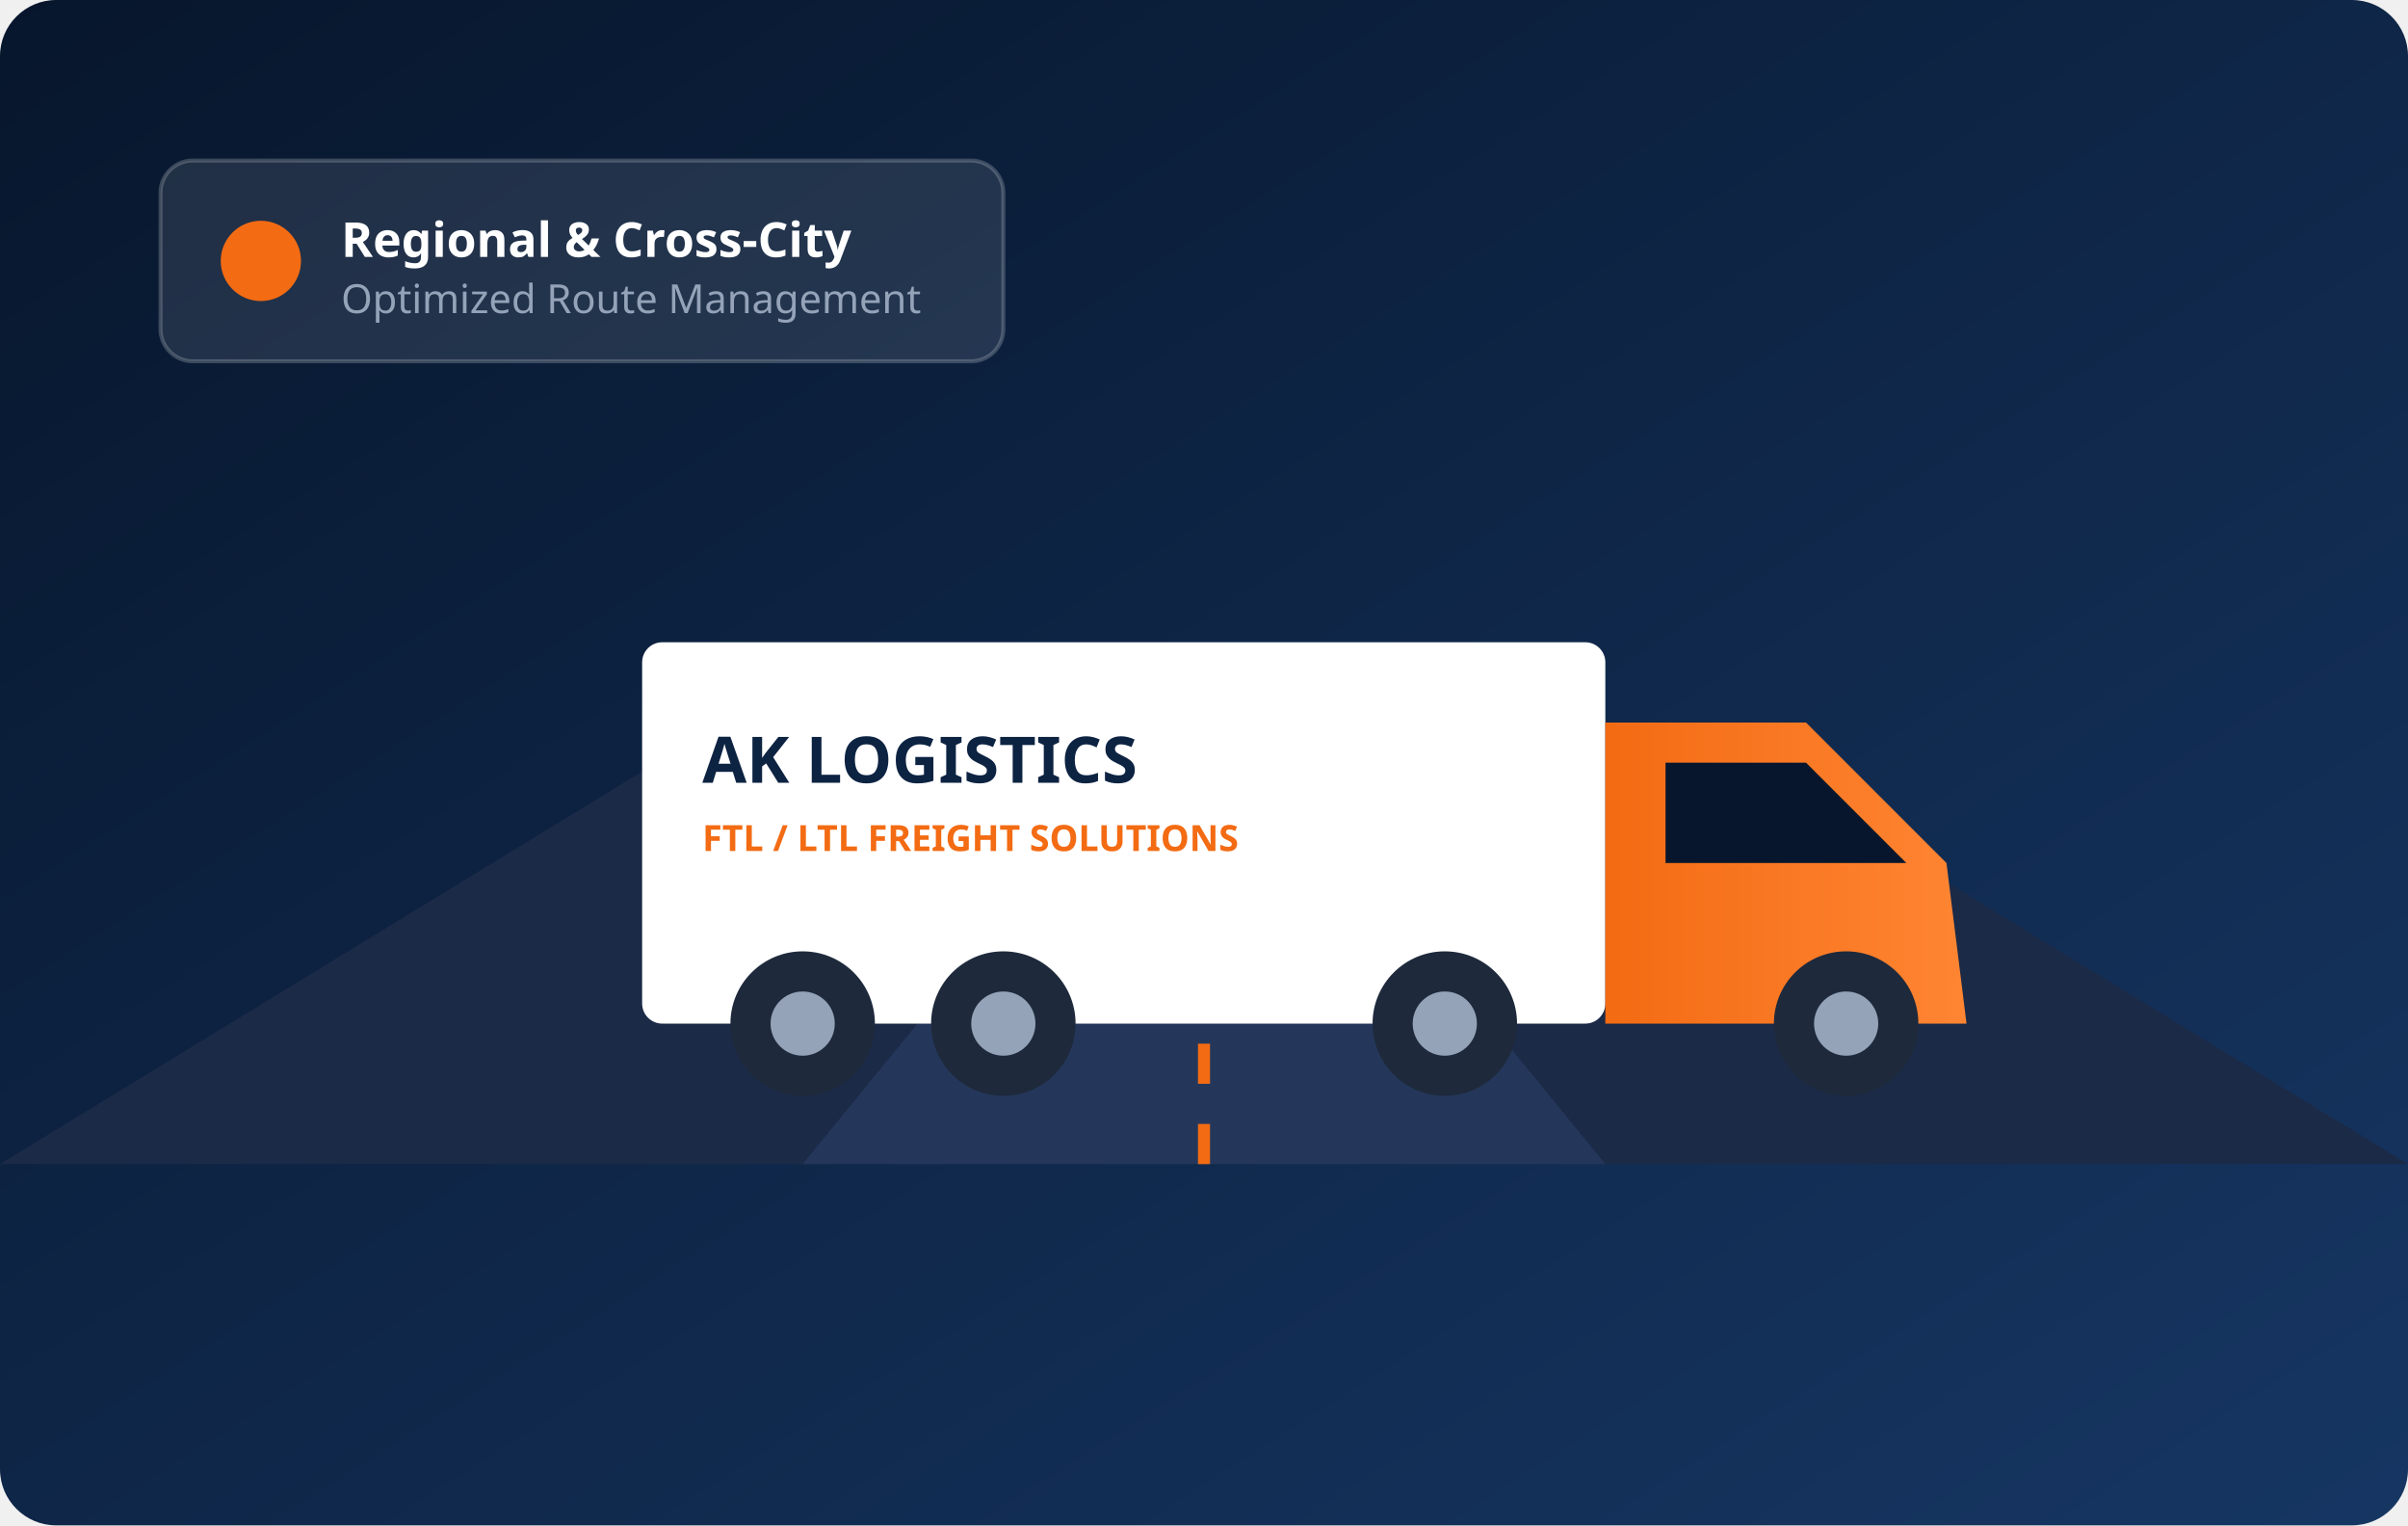
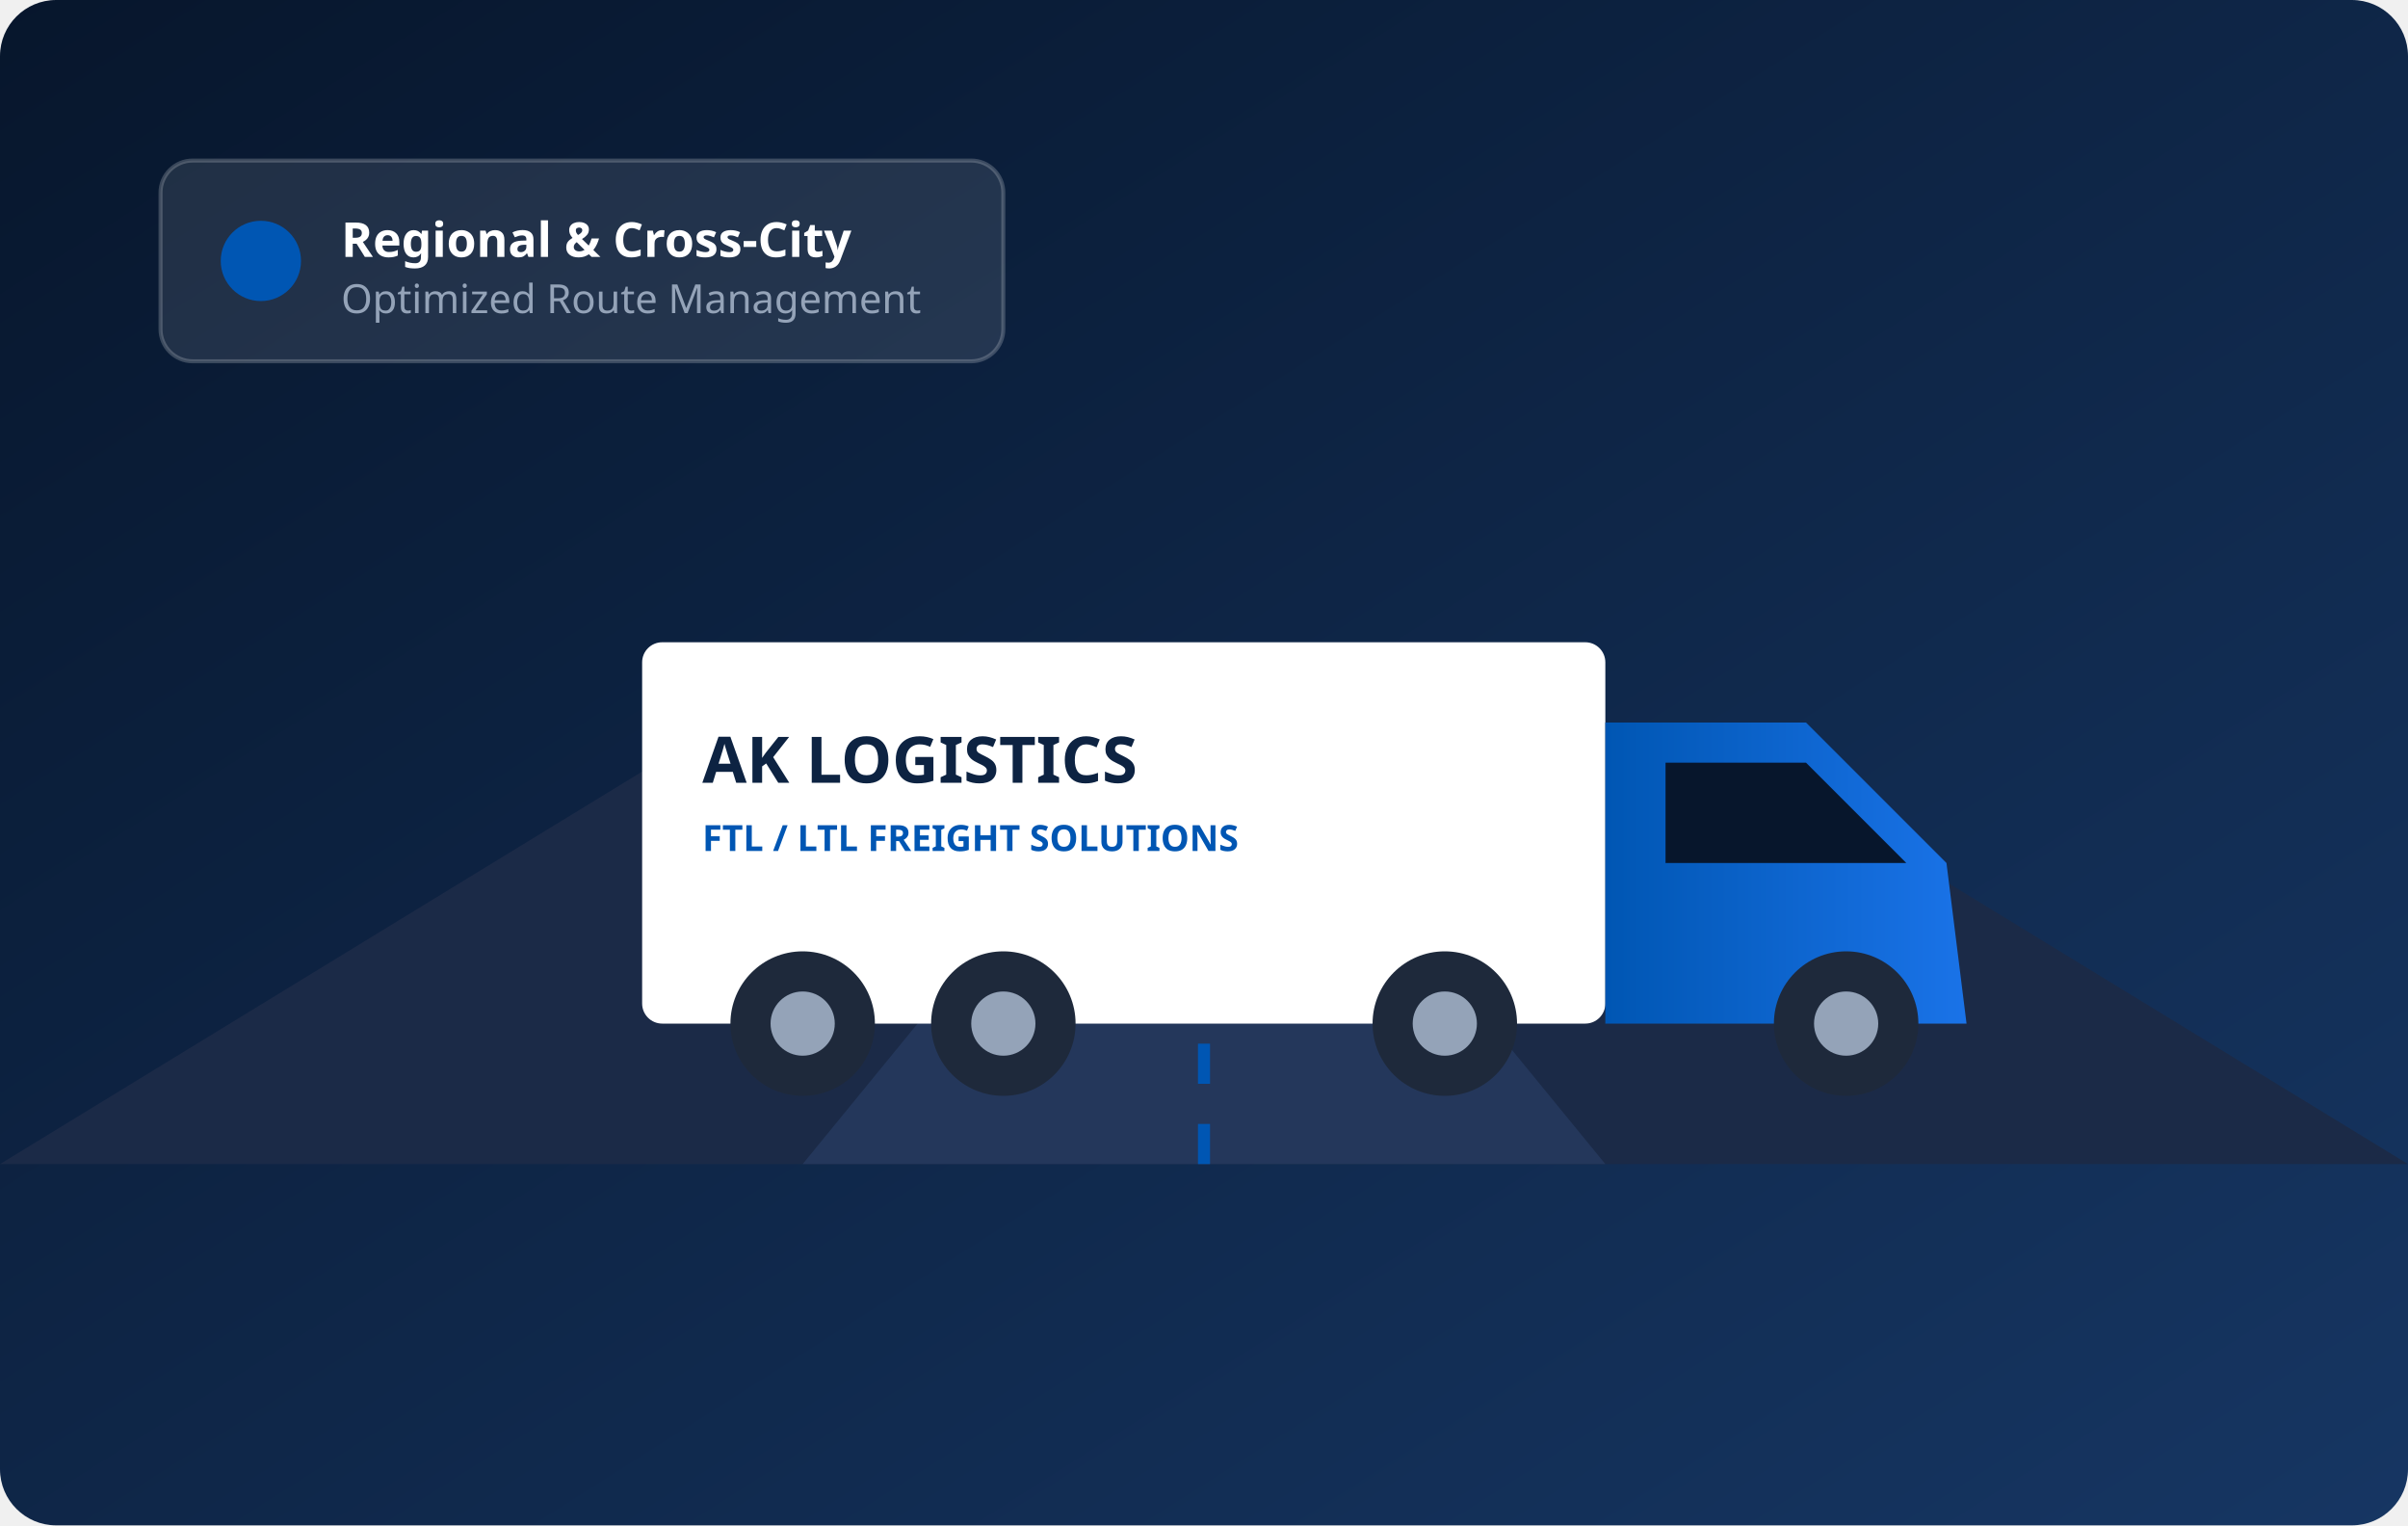
<svg xmlns="http://www.w3.org/2000/svg" viewBox="0 0 600 380" width="100%" height="100%">
  <defs>
    <linearGradient id="tGrad" x1="0%" y1="0%" x2="100%" y2="100%">
      <stop offset="0%" stop-color="#07162c" />
      <stop offset="100%" stop-color="#163663" />
    </linearGradient>
    <linearGradient id="orangeG" x1="0%" y1="0%" x2="100%" y2="0%">
-       <stop offset="0%" stop-color="#f36b13" />
-       <stop offset="100%" stop-color="#ff8533" />
+       <stop offset="0%" stop-color="#0056b3" />
+       <stop offset="100%" stop-color="#1a73e8" />
    </linearGradient>
  </defs>
  <rect width="600" height="380" rx="14" fill="url(#tGrad)" />
  <polygon points="0,290 600,290 420,180 180,180" fill="#1b2a47" />
  <polygon points="200,290 400,290 310,180 290,180" fill="#24375b" />
-   <line x1="300" y1="180" x2="300" y2="290" stroke="#f36b13" stroke-width="3" stroke-dasharray="10,10" />
+   <line x1="300" y1="180" x2="300" y2="290" stroke="#0056b3" stroke-width="3" stroke-dasharray="10,10" />
  <g transform="translate(110, 130)">
    <rect x="50" y="30" width="240" height="95" rx="5" fill="#ffffff" />
    <text x="65" y="65" font-family="'Plus Jakarta Sans', sans-serif" font-weight="900" font-size="16" fill="#0d2342">AK LOGISTICS</text>
-     <text x="65" y="82" font-family="'Plus Jakarta Sans', sans-serif" font-weight="700" font-size="9" fill="#f36b13">FTL / LTL FREIGHT SOLUTIONS</text>
+     <text x="65" y="82" font-family="'Plus Jakarta Sans', sans-serif" font-weight="700" font-size="9" fill="#0056b3">FTL / LTL FREIGHT SOLUTIONS</text>
    <path d="M 290 50 L 340 50 L 375 85 L 380 125 L 290 125 Z" fill="url(#orangeG)" />
    <path d="M 305 60 L 340 60 L 365 85 L 305 85 Z" fill="#07162c" />
    <circle cx="90" cy="125" r="18" fill="#1e293b" />
    <circle cx="90" cy="125" r="8" fill="#94a3b8" />
    <circle cx="140" cy="125" r="18" fill="#1e293b" />
    <circle cx="140" cy="125" r="8" fill="#94a3b8" />
    <circle cx="250" cy="125" r="18" fill="#1e293b" />
    <circle cx="250" cy="125" r="8" fill="#94a3b8" />
    <circle cx="350" cy="125" r="18" fill="#1e293b" />
    <circle cx="350" cy="125" r="8" fill="#94a3b8" />
  </g>
  <g transform="translate(40, 40)">
    <rect width="210" height="50" rx="8" fill="rgba(255,255,255,0.1)" stroke="rgba(255,255,255,0.2)" />
-     <circle cx="25" cy="25" r="10" fill="#f36b13" />
+     <circle cx="25" cy="25" r="10" fill="#0056b3" />
    <text x="45" y="24" font-family="'Plus Jakarta Sans', sans-serif" font-weight="700" font-size="12" fill="#ffffff">Regional &amp; Cross-City</text>
    <text x="45" y="38" font-family="'Plus Jakarta Sans', sans-serif" font-weight="500" font-size="10" fill="#94a3b8">Optimized Route Management</text>
  </g>
</svg>
